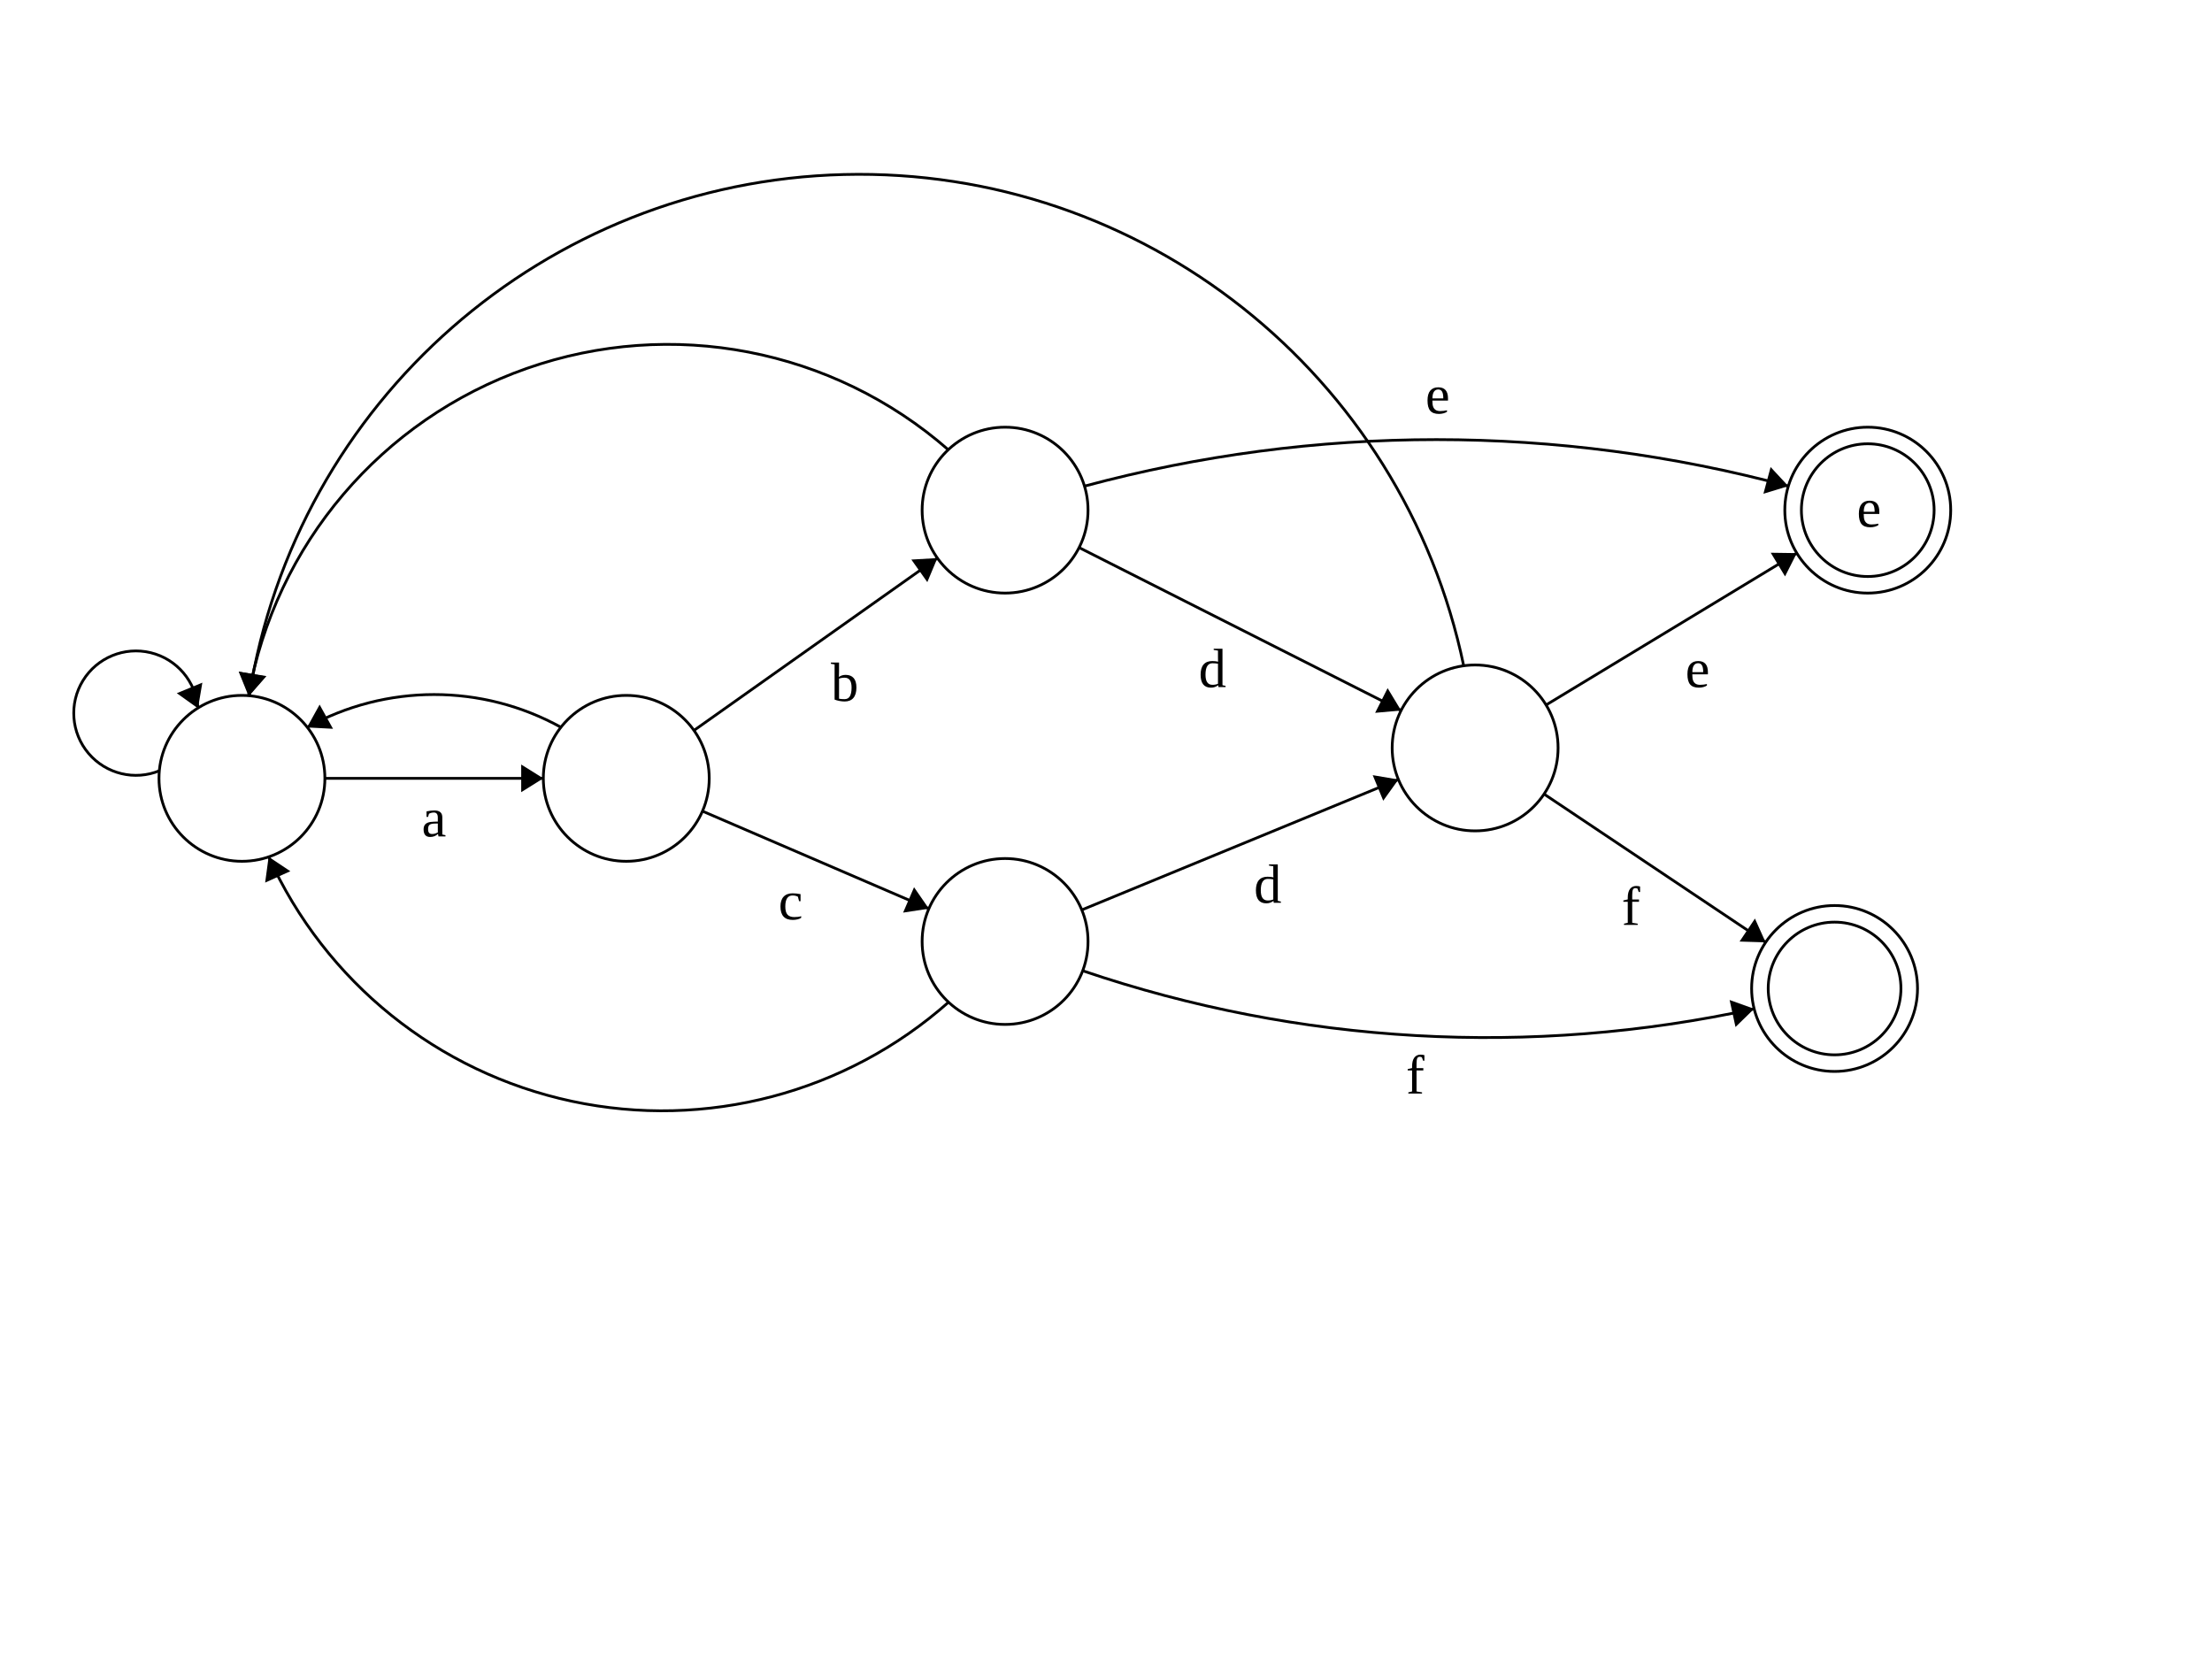
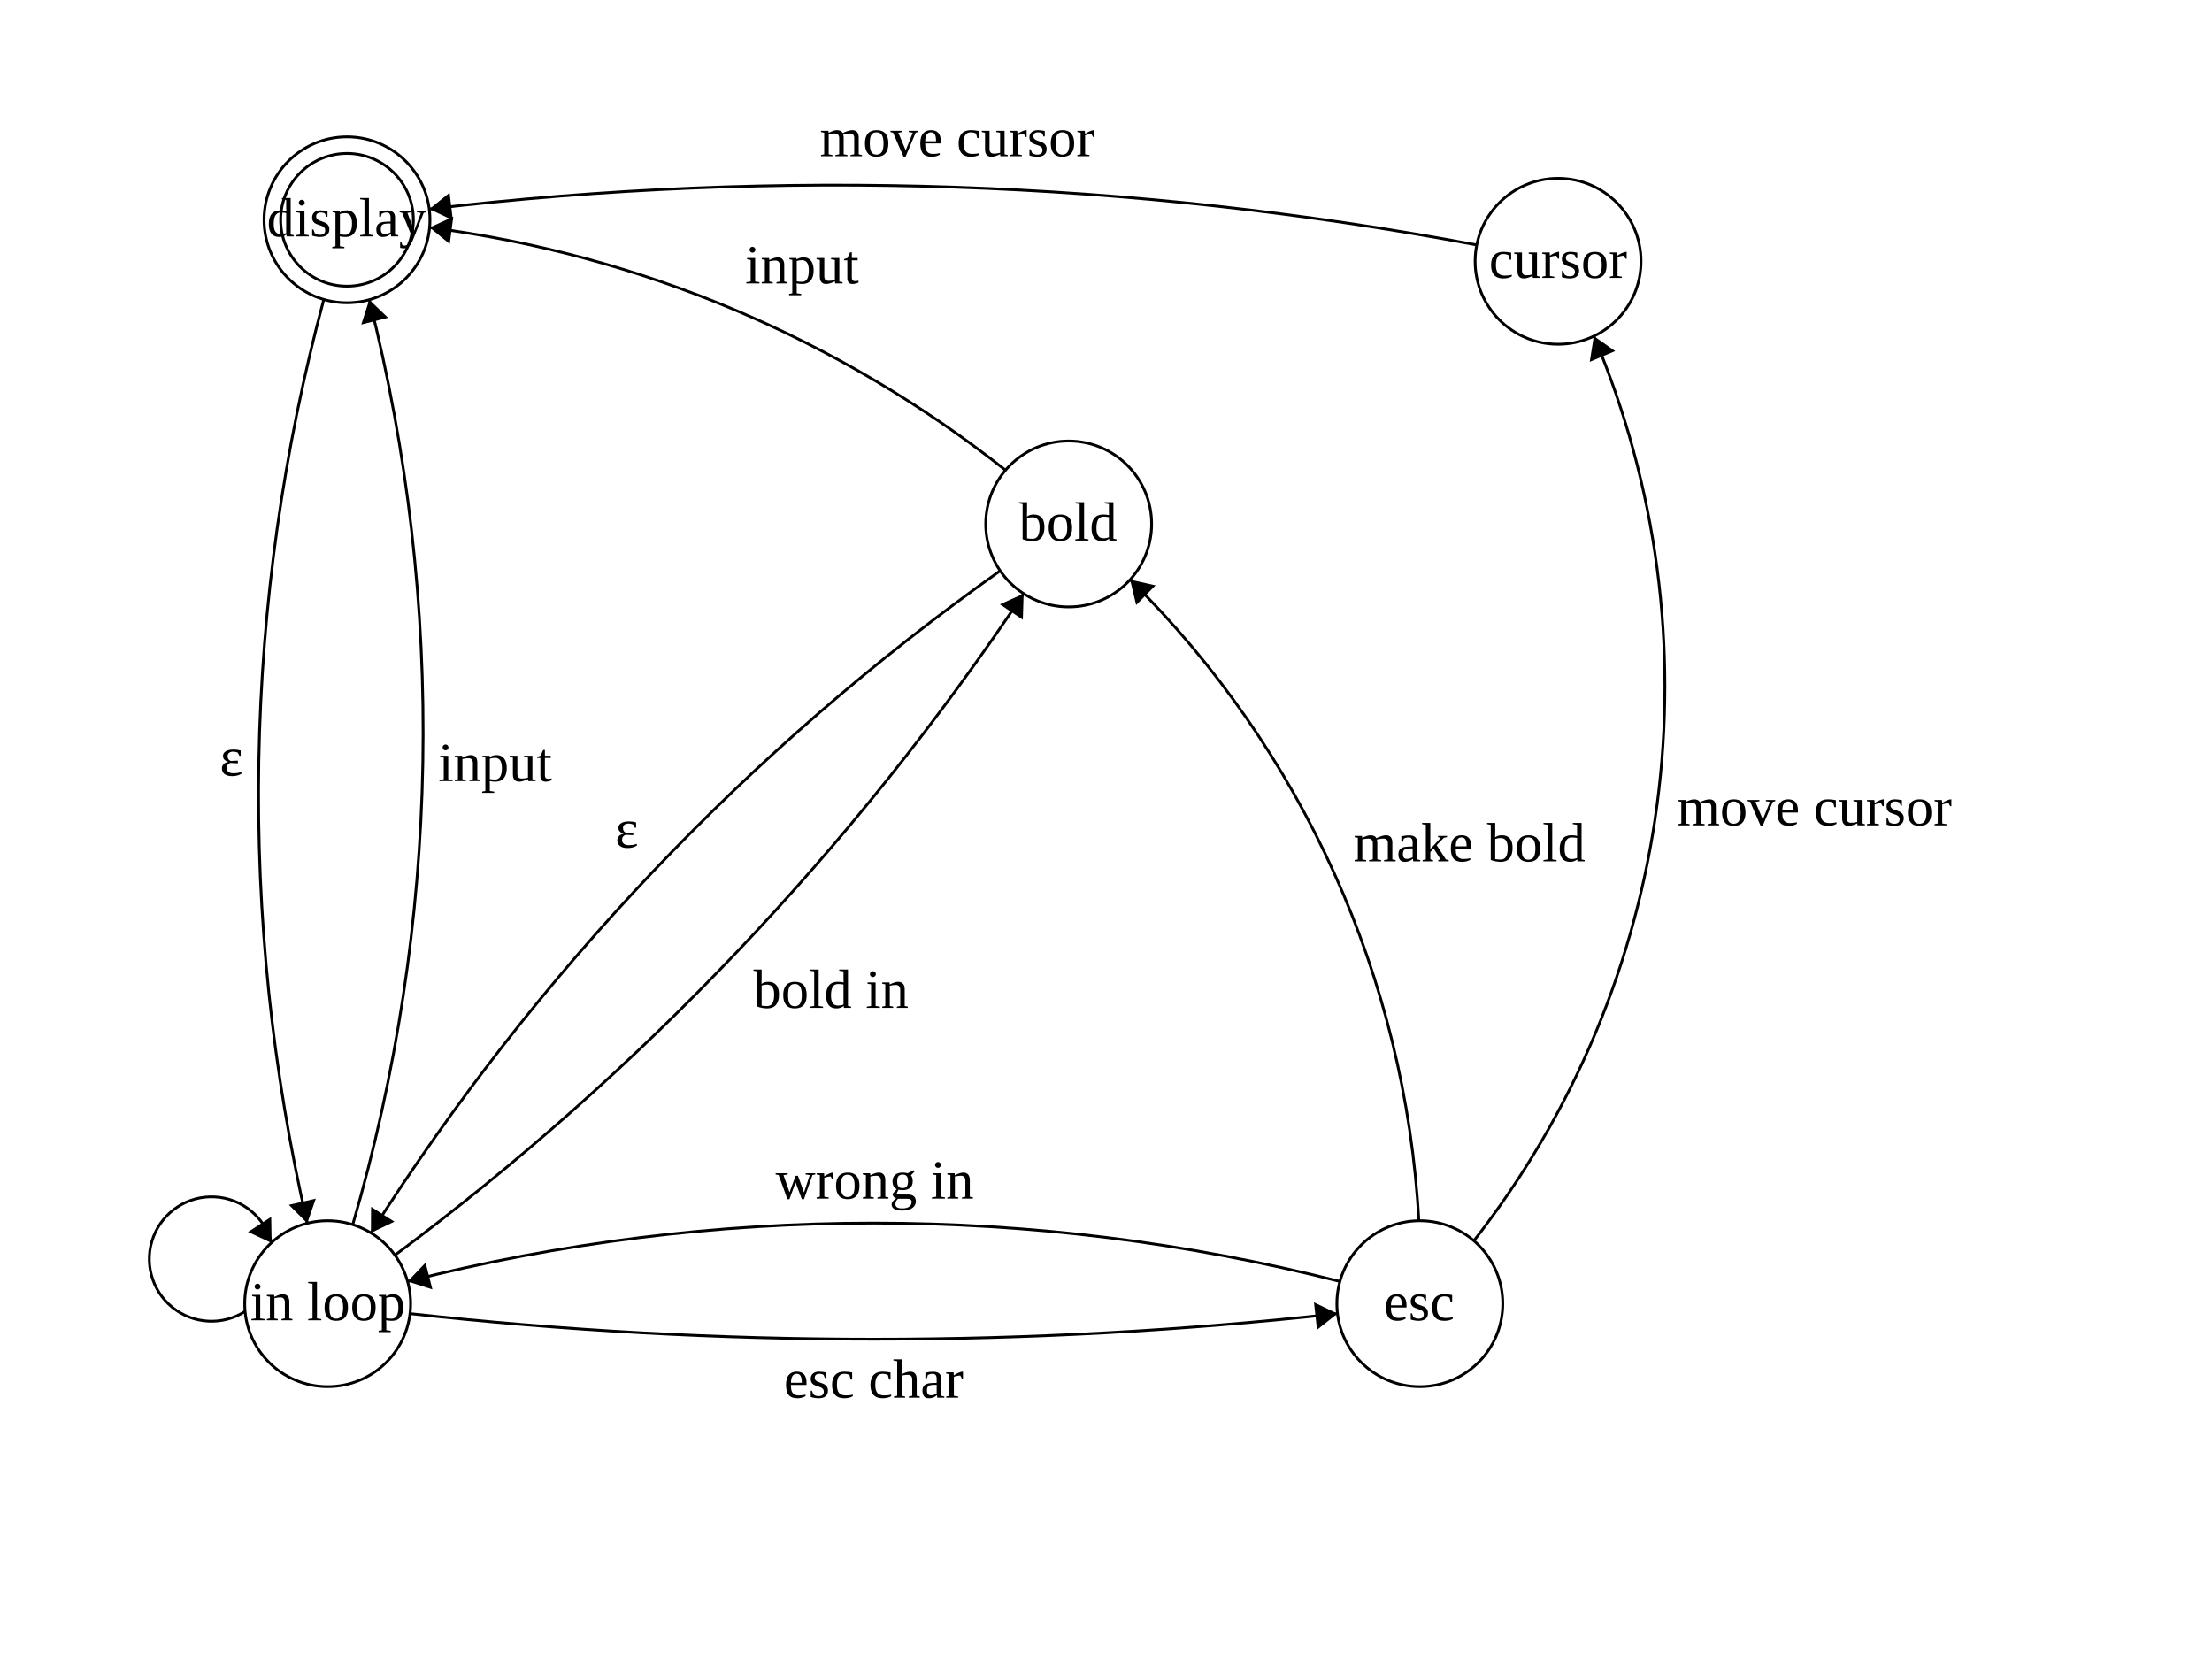
<svg xmlns="http://www.w3.org/2000/svg" width="800" height="600" version="1.1">
-   <ellipse stroke="black" stroke-width="1" fill="none" cx="226.5" cy="281.5" rx="30" ry="30" />
-   <ellipse stroke="black" stroke-width="1" fill="none" cx="363.5" cy="184.5" rx="30" ry="30" />
-   <ellipse stroke="black" stroke-width="1" fill="none" cx="363.5" cy="340.5" rx="30" ry="30" />
-   <ellipse stroke="black" stroke-width="1" fill="none" cx="533.5" cy="270.5" rx="30" ry="30" />
-   <ellipse stroke="black" stroke-width="1" fill="none" cx="675.5" cy="184.5" rx="30" ry="30" />
-   <text x="671.5" y="190.5" font-family="Times New Roman" font-size="20">e</text>
-   <ellipse stroke="black" stroke-width="1" fill="none" cx="675.5" cy="184.5" rx="24" ry="24" />
-   <ellipse stroke="black" stroke-width="1" fill="none" cx="663.5" cy="357.5" rx="30" ry="30" />
-   <ellipse stroke="black" stroke-width="1" fill="none" cx="663.5" cy="357.5" rx="24" ry="24" />
-   <ellipse stroke="black" stroke-width="1" fill="none" cx="87.5" cy="281.5" rx="30" ry="30" />
-   <polygon stroke="black" stroke-width="1" points="250.984,264.164 339.016,201.836" />
-   <polygon fill="black" stroke-width="1" points="339.016,201.836 329.597,202.378 335.376,210.539" />
-   <text x="300.5" y="253.5" font-family="Times New Roman" font-size="20">b</text>
-   <polygon stroke="black" stroke-width="1" points="254.054,293.366 335.946,328.634" />
-   <polygon fill="black" stroke-width="1" points="335.946,328.634 330.577,320.877 326.621,330.062" />
-   <text x="281.5" y="332.5" font-family="Times New Roman" font-size="20">c</text>
-   <polygon stroke="black" stroke-width="1" points="390.27,198.042 506.73,256.958" />
-   <polygon fill="black" stroke-width="1" points="506.73,256.958 501.849,248.885 497.335,257.808" />
-   <text x="433.5" y="248.5" font-family="Times New Roman" font-size="20">d</text>
-   <path stroke="black" stroke-width="1" fill="none" d="M 392.212,175.821 A 489.744,489.744 0 0 1 646.788,175.821" />
-   <polygon fill="black" stroke-width="1" points="646.788,175.821 640.362,168.913 637.763,178.57" />
-   <text x="515.5" y="149.5" font-family="Times New Roman" font-size="20">e</text>
-   <polygon stroke="black" stroke-width="1" points="391.24,329.078 505.76,281.922" />
-   <polygon fill="black" stroke-width="1" points="505.76,281.922 496.458,280.345 500.266,289.592" />
-   <text x="453.5" y="326.5" font-family="Times New Roman" font-size="20">d</text>
-   <path stroke="black" stroke-width="1" fill="none" d="M 634.419,364.847 A 454.271,454.271 0 0 1 391.565,351.085" />
-   <polygon fill="black" stroke-width="1" points="634.419,364.847 625.538,361.663 627.666,371.434" />
-   <text x="508.5" y="395.5" font-family="Times New Roman" font-size="20">f</text>
-   <polygon stroke="black" stroke-width="1" points="559.161,254.959 649.839,200.041" />
-   <polygon fill="black" stroke-width="1" points="649.839,200.041 640.406,199.909 645.587,208.462" />
-   <text x="609.5" y="248.5" font-family="Times New Roman" font-size="20">e</text>
-   <polygon stroke="black" stroke-width="1" points="558.432,287.185 638.568,340.815" />
-   <polygon fill="black" stroke-width="1" points="638.568,340.815 634.7,332.21 629.139,340.521" />
-   <text x="586.5" y="334.5" font-family="Times New Roman" font-size="20">f</text>
-   <polygon stroke="black" stroke-width="1" points="117.5,281.5 196.5,281.5" />
-   <polygon fill="black" stroke-width="1" points="196.5,281.5 188.5,276.5 188.5,286.5" />
-   <text x="152.5" y="302.5" font-family="Times New Roman" font-size="20">a</text>
-   <path stroke="black" stroke-width="1" fill="none" d="M 89.85,251.64 A 154.054,154.054 0 0 1 342.985,162.676" />
-   <polygon fill="black" stroke-width="1" points="89.85,251.64 96.173,244.638 86.328,242.888" />
-   <path stroke="black" stroke-width="1" fill="none" d="M 111.022,263.082 A 94.839,94.839 0 0 1 202.978,263.082" />
-   <polygon fill="black" stroke-width="1" points="111.022,263.082 120.443,263.577 115.595,254.83" />
-   <path stroke="black" stroke-width="1" fill="none" d="M 343.094,362.428 A 156.182,156.182 0 0 1 97.157,309.855" />
-   <polygon fill="black" stroke-width="1" points="97.157,309.855 95.894,319.204 105.007,315.087" />
-   <path stroke="black" stroke-width="1" fill="none" d="M 57.747,278.719 A 22.5,22.5 0 1 1 71.609,256.192" />
-   <polygon fill="black" stroke-width="1" points="71.609,256.192 73.185,246.891 63.939,250.7" />
-   <path stroke="black" stroke-width="1" fill="none" d="M 90.162,251.641 A 223.308,223.308 0 0 1 529.369,240.809" />
-   <polygon fill="black" stroke-width="1" points="90.162,251.641 96.345,244.516 86.467,242.961" />
+   <ellipse stroke="black" stroke-width="1" fill="none" cx="118.5" cy="471.5" rx="30" ry="30" />
+   <text x="90.5" y="477.5" font-family="Times New Roman" font-size="20">in loop</text>
+   <ellipse stroke="black" stroke-width="1" fill="none" cx="125.5" cy="79.5" rx="30" ry="30" />
+   <text x="96.5" y="85.5" font-family="Times New Roman" font-size="20">display</text>
+   <ellipse stroke="black" stroke-width="1" fill="none" cx="125.5" cy="79.5" rx="24" ry="24" />
+   <ellipse stroke="black" stroke-width="1" fill="none" cx="513.5" cy="471.5" rx="30" ry="30" />
+   <text x="500.5" y="477.5" font-family="Times New Roman" font-size="20">esc</text>
+   <ellipse stroke="black" stroke-width="1" fill="none" cx="386.5" cy="189.5" rx="30" ry="30" />
+   <text x="368.5" y="195.5" font-family="Times New Roman" font-size="20">bold</text>
+   <ellipse stroke="black" stroke-width="1" fill="none" cx="563.5" cy="94.5" rx="30" ry="30" />
+   <text x="538.5" y="100.5" font-family="Times New Roman" font-size="20">cursor</text>
+   <path stroke="black" stroke-width="1" fill="none" d="M 88.741,474.224 A 22.5,22.5 0 1 1 98.237,449.537" />
+   <polygon fill="black" stroke-width="1" points="98.237,449.537 98.079,440.104 89.689,445.545" />
+   <path stroke="black" stroke-width="1" fill="none" d="M 133.546,108.398 A 636.727,636.727 0 0 1 127.572,442.908" />
+   <polygon fill="black" stroke-width="1" points="133.546,108.398 130.662,117.381 140.356,114.926" />
+   <text x="158.5" y="282.5" font-family="Times New Roman" font-size="20">input</text>
+   <path stroke="black" stroke-width="1" fill="none" d="M 111.134,442.421 A 690.99,690.99 0 0 1 117.101,108.298" />
+   <polygon fill="black" stroke-width="1" points="111.134,442.421 114.211,433.503 104.466,435.747" />
+   <text x="79.5" y="280.5" font-family="Times New Roman" font-size="20">ε</text>
+   <path stroke="black" stroke-width="1" fill="none" d="M 483.716,475.092 A 1525.278,1525.278 0 0 1 148.284,475.092" />
+   <polygon fill="black" stroke-width="1" points="483.716,475.092 475.215,471.002 476.315,480.941" />
+   <text x="283.5" y="505.5" font-family="Times New Roman" font-size="20">esc char</text>
+   <path stroke="black" stroke-width="1" fill="none" d="M 147.401,463.465 A 683.566,683.566 0 0 1 484.599,463.465" />
+   <polygon fill="black" stroke-width="1" points="147.401,463.465 156.388,466.338 153.921,456.646" />
+   <text x="280.5" y="433.5" font-family="Times New Roman" font-size="20">wrong in</text>
+   <path stroke="black" stroke-width="1" fill="none" d="M 408.719,209.644 A 352.815,352.815 0 0 1 513.141,441.511" />
+   <polygon fill="black" stroke-width="1" points="408.719,209.644 410.899,218.822 417.925,211.706" />
+   <text x="489.5" y="311.5" font-family="Times New Roman" font-size="20">make bold</text>
+   <path stroke="black" stroke-width="1" fill="none" d="M 134.14,445.901 A 856.785,856.785 0 0 1 361.73,206.422" />
+   <polygon fill="black" stroke-width="1" points="134.14,445.901 142.65,441.829 134.209,436.467" />
+   <text x="222.5" y="306.5" font-family="Times New Roman" font-size="20">ε</text>
+   <path stroke="black" stroke-width="1" fill="none" d="M 370.212,214.692 A 972.306,972.306 0 0 1 142.83,453.951" />
+   <polygon fill="black" stroke-width="1" points="370.212,214.692 361.609,218.563 369.921,224.121" />
+   <text x="272.5" y="364.5" font-family="Times New Roman" font-size="20">bold in</text>
+   <path stroke="black" stroke-width="1" fill="none" d="M 155.365,82.273 A 422.526,422.526 0 0 1 363.659,170.06" />
+   <polygon fill="black" stroke-width="1" points="155.365,82.273 162.661,88.254 163.938,78.336" />
+   <text x="269.5" y="102.5" font-family="Times New Roman" font-size="20">input</text>
+   <path stroke="black" stroke-width="1" fill="none" d="M 576.438,121.555 A 325.43,325.43 0 0 1 533.043,448.753" />
+   <polygon fill="black" stroke-width="1" points="576.438,121.555 574.948,130.87 584.159,126.976" />
+   <text x="606.5" y="298.5" font-family="Times New Roman" font-size="20">move cursor</text>
+   <path stroke="black" stroke-width="1" fill="none" d="M 155.247,75.619 A 1251.968,1251.968 0 0 1 534.088,88.593" />
+   <polygon fill="black" stroke-width="1" points="155.247,75.619 163.779,79.645 162.605,69.714" />
+   <text x="296.5" y="56.5" font-family="Times New Roman" font-size="20">move cursor</text>
</svg>
